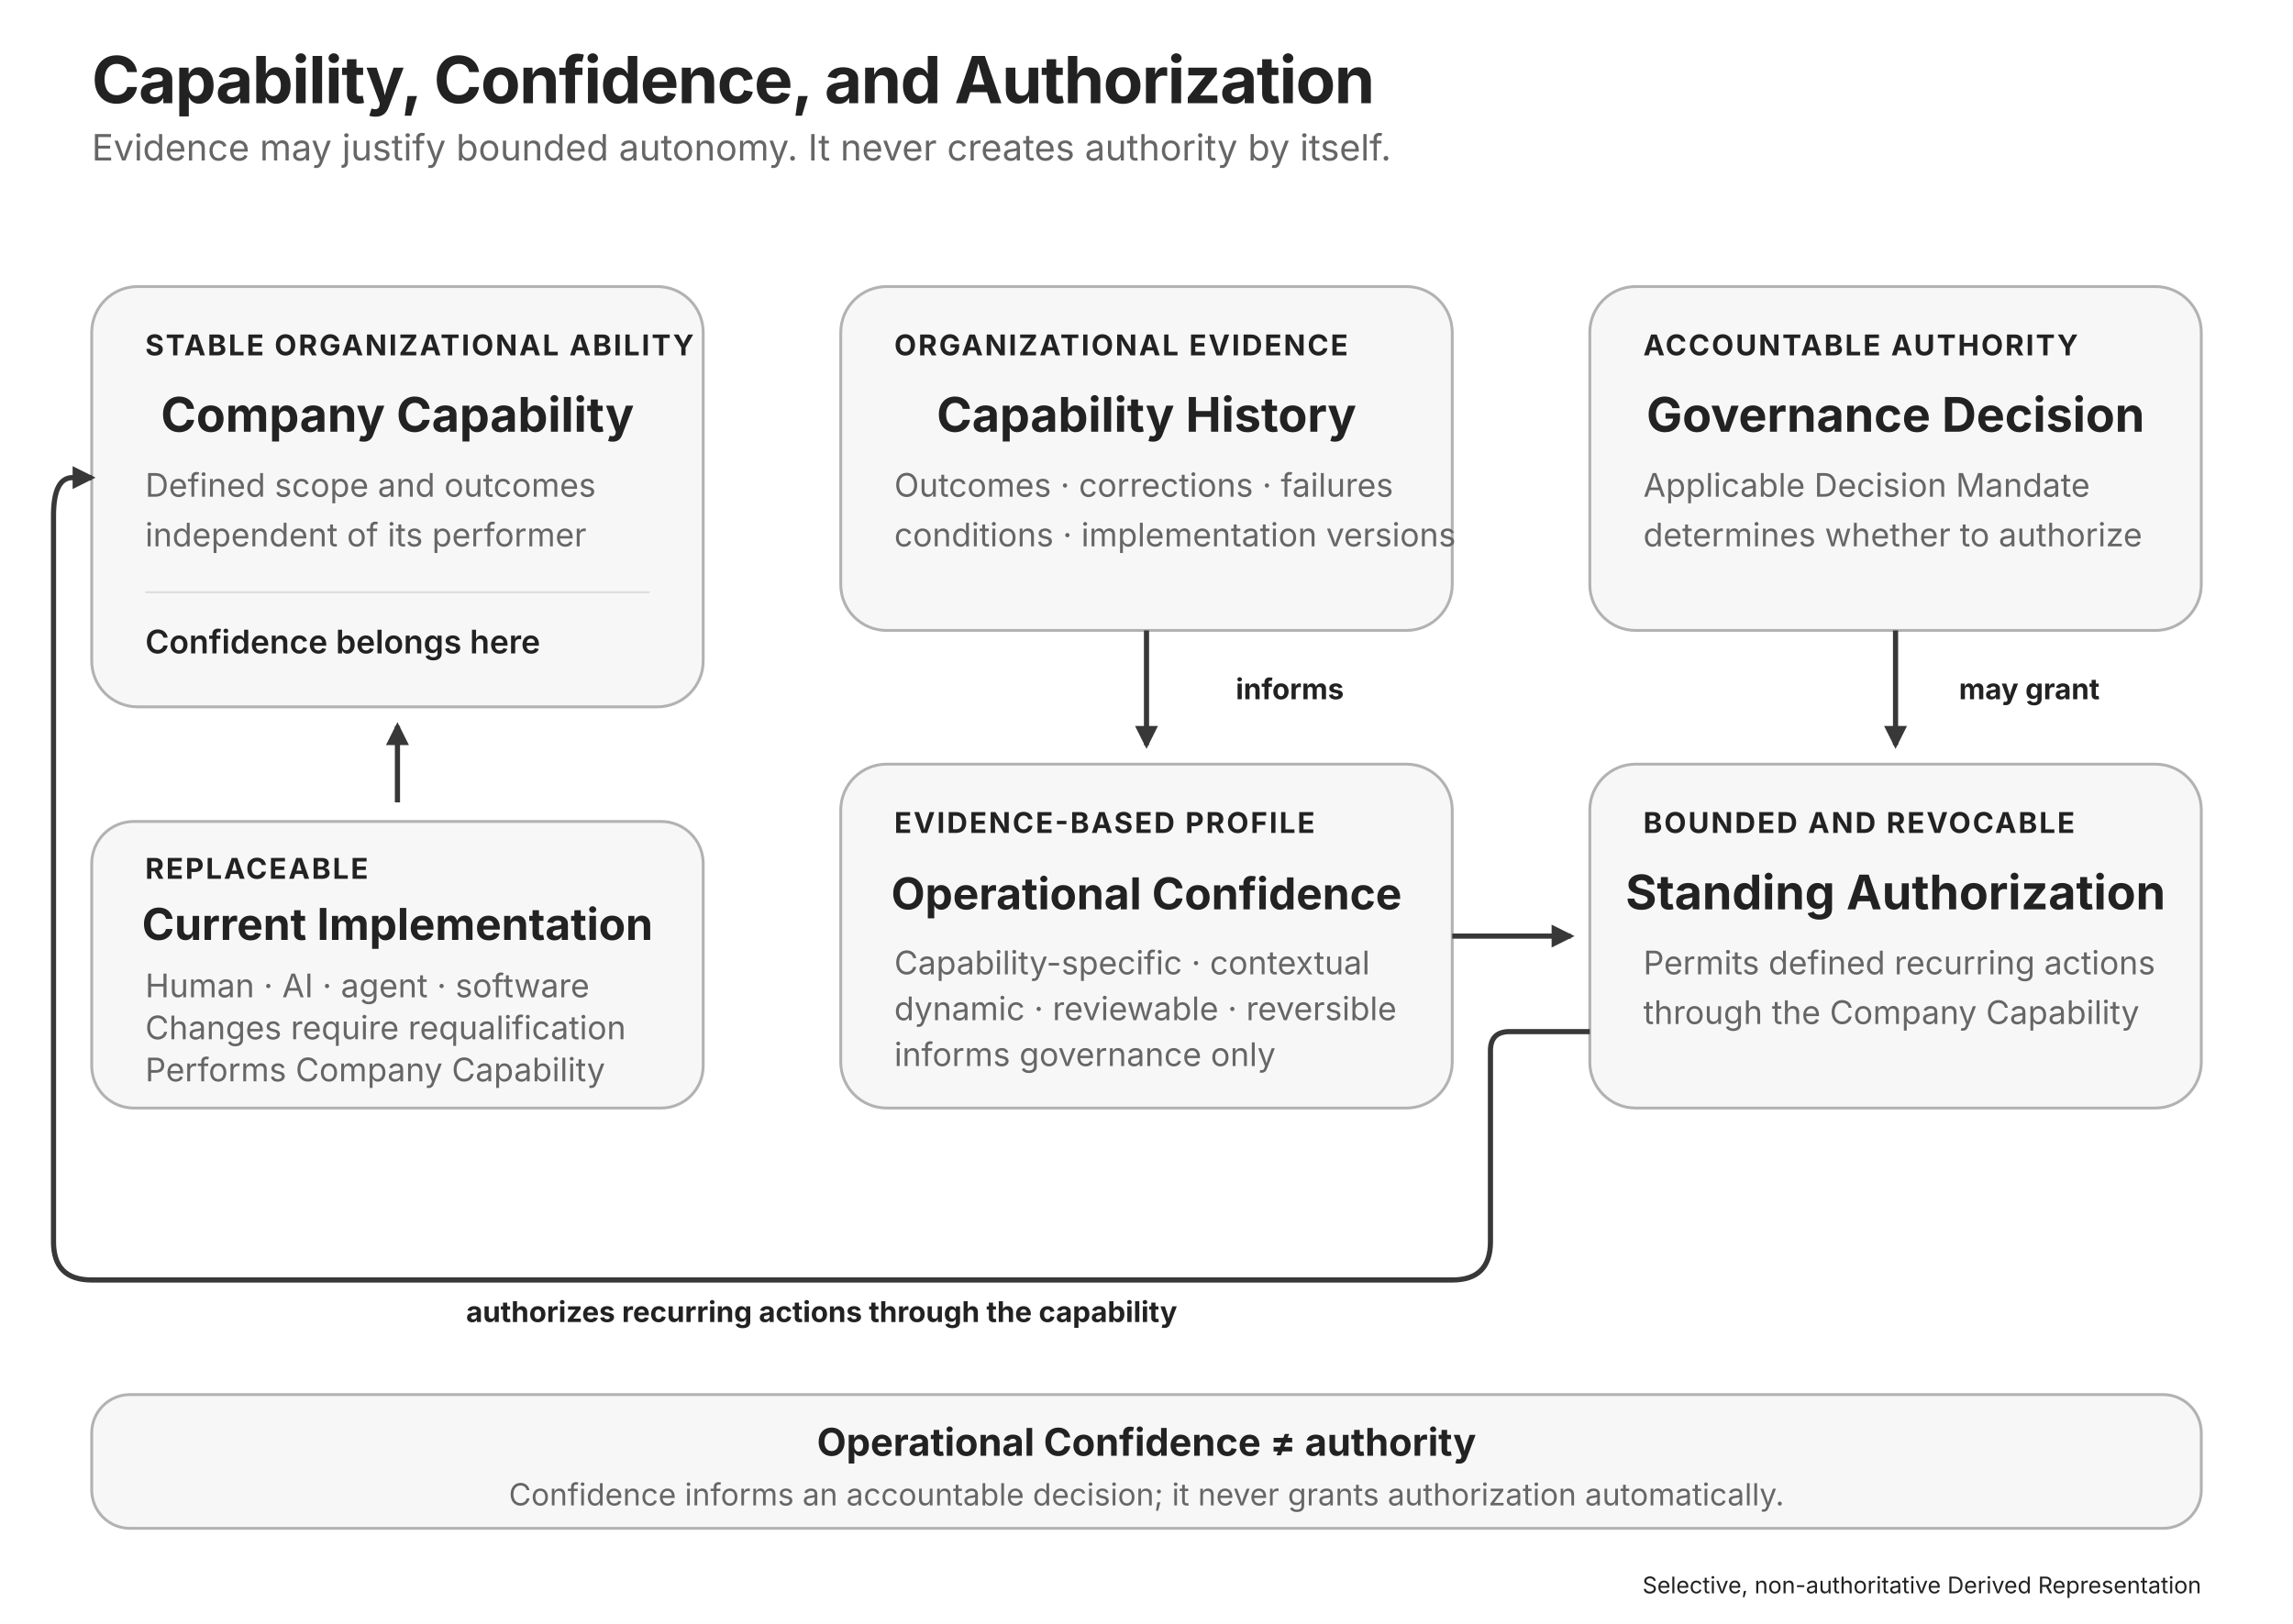
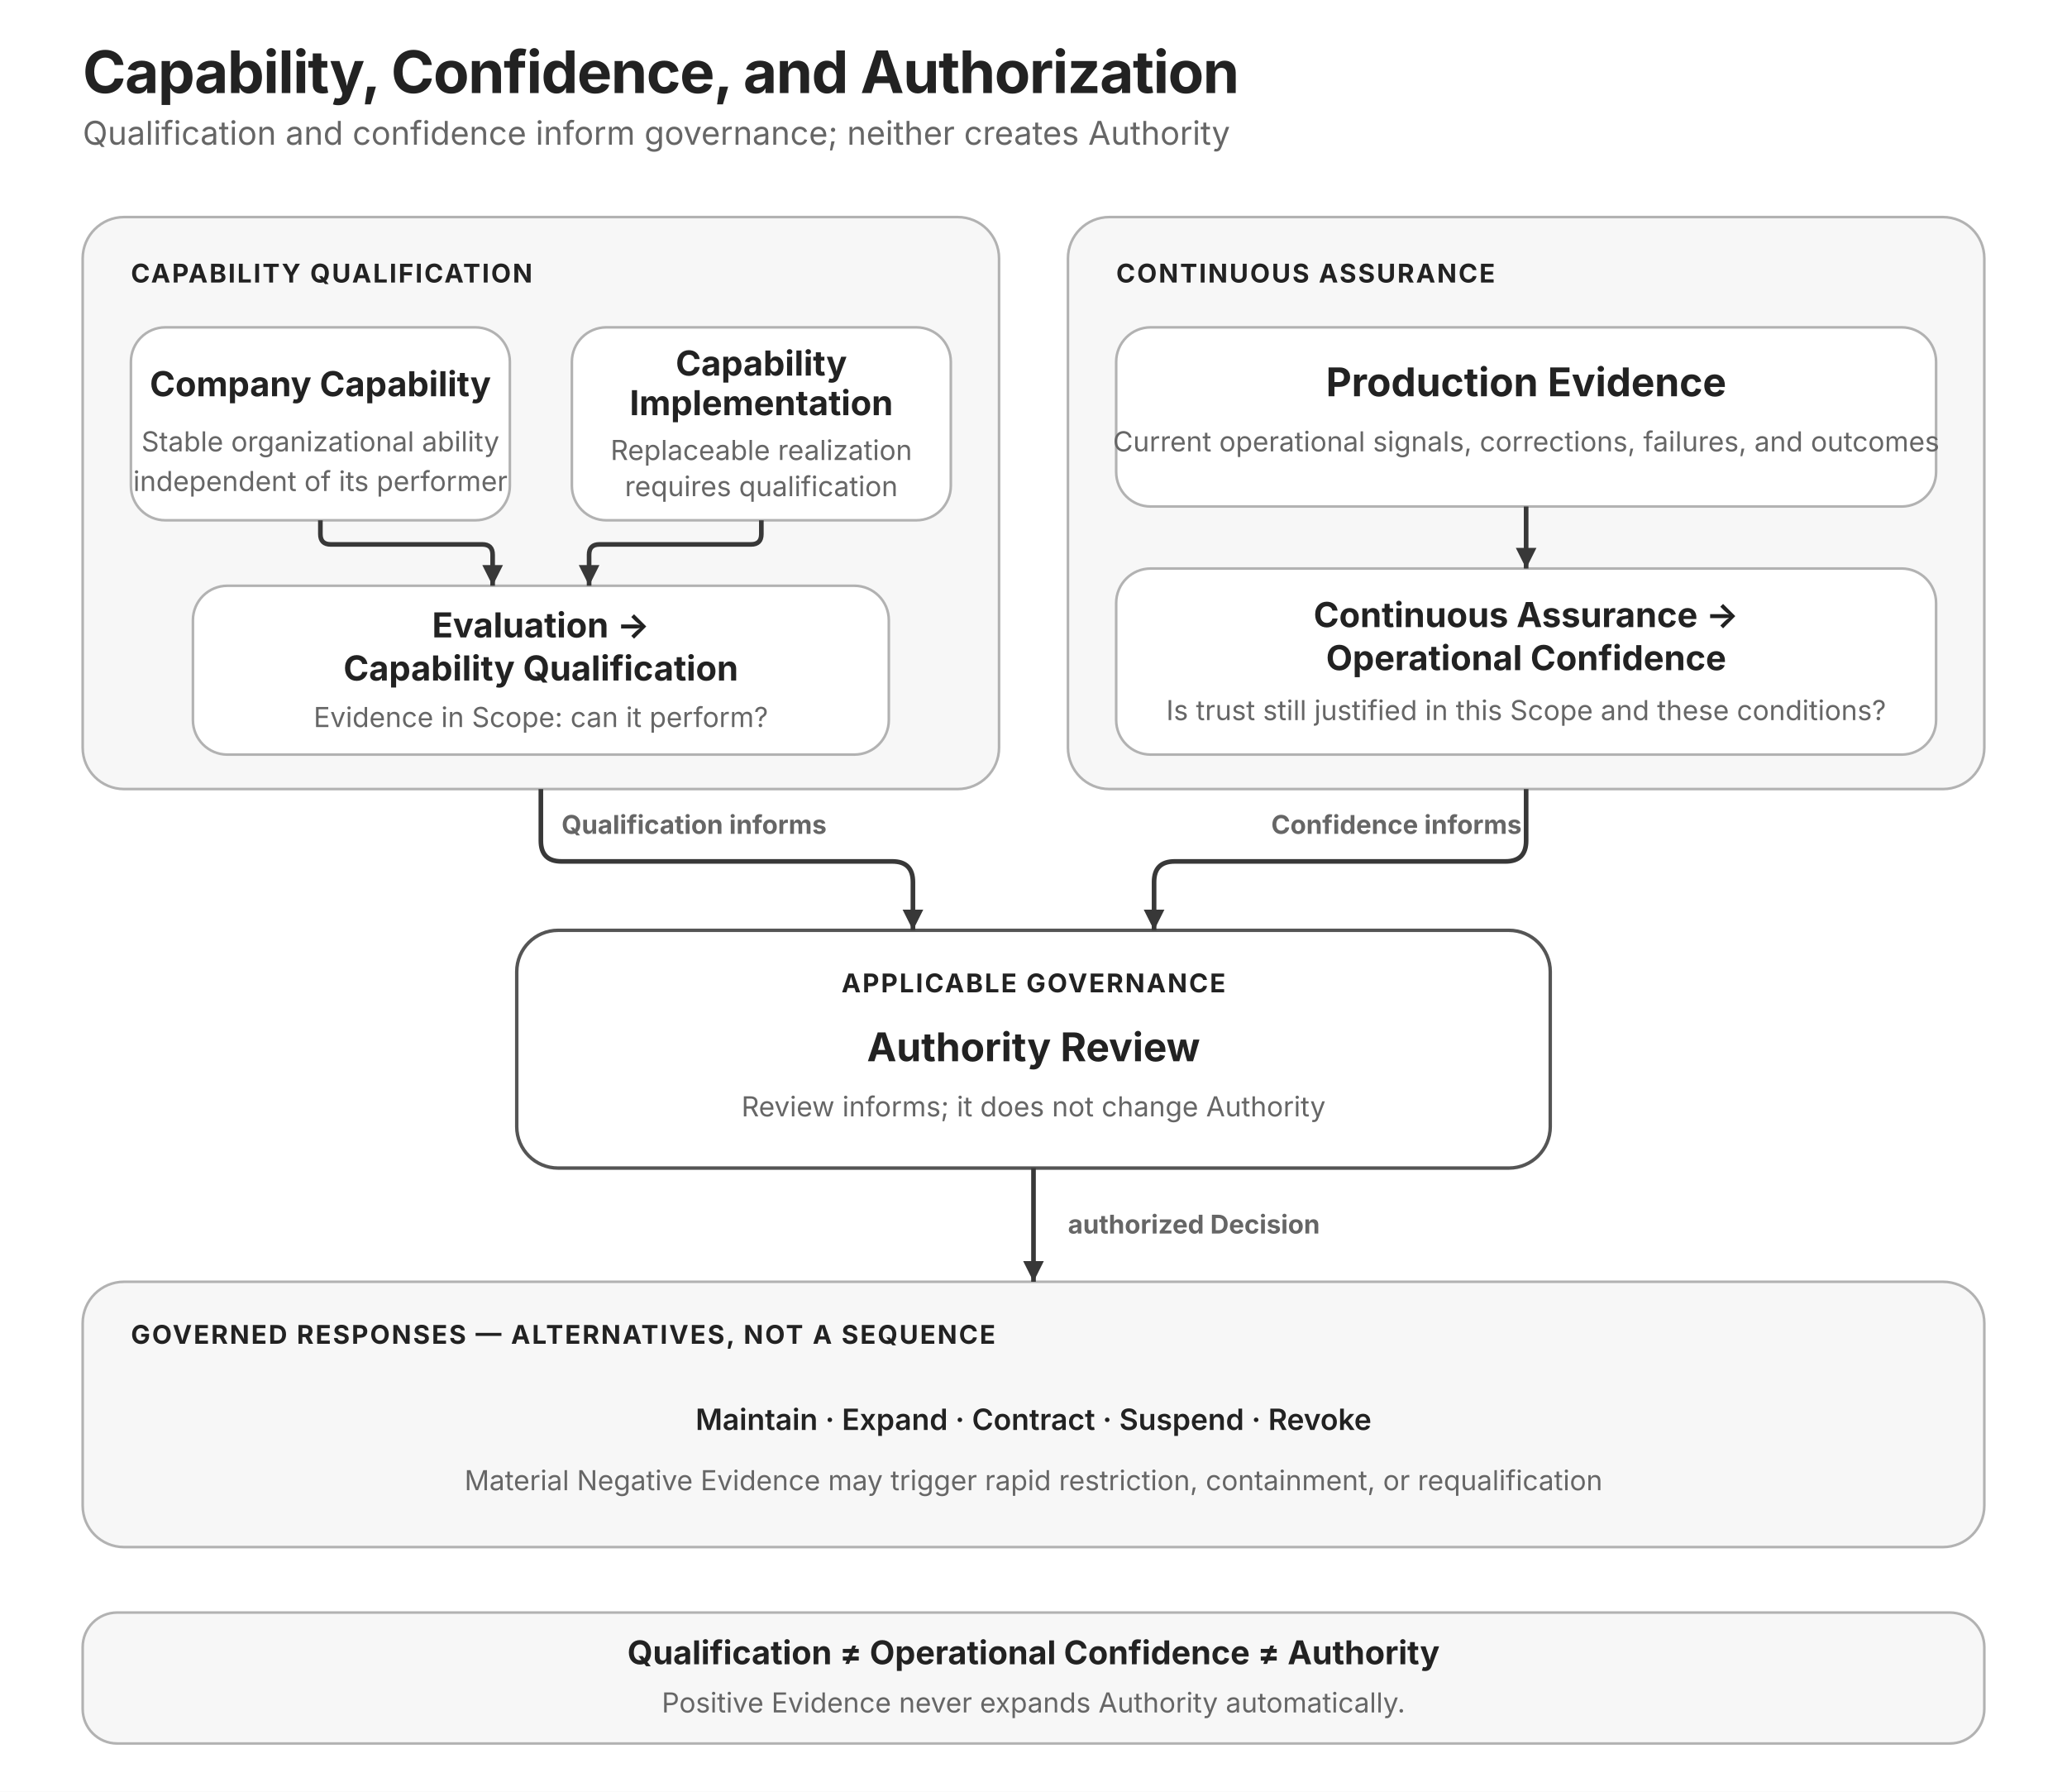
- <svg xmlns="http://www.w3.org/2000/svg" width="1200" height="850" viewBox="0 0 1200 850" role="img" aria-labelledby="title desc">
+ <svg xmlns="http://www.w3.org/2000/svg" width="1200" height="1040" viewBox="0 0 1200 1040" role="img" aria-labelledby="title desc">
  <defs>
-     <marker id="arrow" markerWidth="12" markerHeight="12" refX="10" refY="6" orient="auto" markerUnits="userSpaceOnUse">
-       <path d="M0 0 L12 6 L0 12 Z" fill="#383838" />
-     </marker>
-     <marker id="arrow-secondary" markerWidth="12" markerHeight="12" refX="10" refY="6" orient="auto" markerUnits="userSpaceOnUse">
+     <marker id="arrow" markerWidth="12" markerHeight="12" refX="12" refY="6" orient="auto" markerUnits="userSpaceOnUse">
      <path d="M0 0 L12 6 L0 12 Z" fill="#383838" />
    </marker>
    <style>
-       text{font-family:Inter,-apple-system,BlinkMacSystemFont,"Segoe UI",Helvetica,Arial,sans-serif;fill:#222222}.title{font-size:34px;font-weight:700;letter-spacing:-.6px}.subtitle{font-size:19px;fill:#666666}.kicker{font-size:15px;font-weight:700;letter-spacing:1px}.node-title{font-size:25px;font-weight:700}.node-title-small{font-size:23px;font-weight:700}.node-copy{font-size:17px;fill:#666666}.item{font-size:17px;font-weight:600}.label{font-size:15px;font-weight:700;text-anchor:middle;fill:#666666}.principle{font-size:20px;font-weight:700;text-anchor:middle}.principle-copy{font-size:16px;text-anchor:middle;fill:#222222}.flow{fill:none;stroke:#383838;stroke-width:2.7;marker-end:url(#arrow)}.governance{fill:none;stroke:#383838;stroke-width:2.7;marker-end:url(#arrow-secondary)}rect{fill:#f7f7f7!important;stroke:#b2b2b2!important}rect[fill="#fff"],rect[fill="#ffffff"]{fill:#fff!important}svg&gt;rect:first-of-type{fill:#fff!important;stroke:none!important}text{fill:#222!important}.subtitle,.node-copy,.principle-copy{fill:#666!important}line{stroke:#ddd!important}.flow,.governance{stroke:#383838!important}marker path{fill:#383838!important}
+       text{font-family:Inter,-apple-system,BlinkMacSystemFont,"Segoe UI",Helvetica,Arial,sans-serif;fill:#222}.title{font-size:34px;font-weight:700;letter-spacing:-.6px}.subtitle{font-size:19px;fill:#666}.region{fill:#f7f7f7;stroke:#b2b2b2;stroke-width:1.5}.card{fill:#fff;stroke:#b2b2b2;stroke-width:1.5}.review{fill:#fff;stroke:#555;stroke-width:2}.kicker{font-size:15px;font-weight:700;letter-spacing:1px}.node-title{font-size:23px;font-weight:700;text-anchor:middle}.node-title-small{font-size:20px;font-weight:700;text-anchor:middle}.copy{font-size:16px;fill:#666;text-anchor:middle}.item{font-size:17px;font-weight:600;text-anchor:middle}.flow{fill:none;stroke:#383838;stroke-width:2.7;marker-end:url(#arrow)}.inform{fill:none;stroke:#383838;stroke-width:2.7;marker-end:url(#arrow)}.label{font-size:15px;font-weight:700;fill:#666}.principle{font-size:19px;font-weight:700;text-anchor:middle}.principle-copy{font-size:16px;fill:#666;text-anchor:middle}
    </style>
  </defs>
-   <rect width="1200" height="850" fill="#fff" stroke-width="1.5" />
+   <rect width="1200" height="1040" fill="#fff" />
  <text class="title" x="48" y="54">Capability, Confidence, and Authorization</text>
-   <text class="subtitle" x="48" y="84">Evidence may justify bounded autonomy. It never creates authority by itself.</text>
-   <rect x="48" y="150" width="320" height="220" rx="24" fill="#f7f7f7" stroke="#b2b2b2" stroke-width="1.5" />
-   <text class="kicker" x="76" y="186" fill="#222222">STABLE ORGANIZATIONAL ABILITY</text>
-   <text class="node-title" x="208" y="226" text-anchor="middle">Company Capability</text>
-   <text class="node-copy" x="76" y="260">Defined scope and outcomes</text>
-   <text class="node-copy" x="76" y="286">independent of its performer</text>
-   <line x1="76" y1="310" x2="340" y2="310" stroke="#dddddd" />
-   <text class="item" x="76" y="342">Confidence belongs here</text>
-   <rect x="48" y="430" width="320" height="150" rx="22" fill="#f7f7f7" stroke="#b2b2b2" stroke-width="1.5" />
-   <text class="kicker" x="76" y="460" fill="#666666">REPLACEABLE</text>
-   <text class="node-title-small" x="208" y="492" text-anchor="middle">Current Implementation</text>
-   <text class="node-copy" x="76" y="522">Human · AI · agent · software</text>
-   <text class="node-copy" x="76" y="544">Changes require requalification</text>
-   <text class="node-copy" x="76" y="566">Performs Company Capability</text>
-   <path class="flow" fill="none" stroke="#383838" stroke-width="2.7" marker-end="url(#arrow)" d="M208 420 V380" />
-   <rect x="440" y="150" width="320" height="180" rx="24" fill="#f7f7f7" stroke="#b2b2b2" stroke-width="1.5" />
-   <text class="kicker" x="468" y="186" fill="#222222">ORGANIZATIONAL EVIDENCE</text>
-   <text class="node-title" x="600" y="226" text-anchor="middle">Capability History</text>
-   <text class="node-copy" x="468" y="260">Outcomes · corrections · failures</text>
-   <text class="node-copy" x="468" y="286">conditions · implementation versions</text>
-   <rect x="440" y="400" width="320" height="180" rx="24" fill="#f7f7f7" stroke="#b2b2b2" stroke-width="1.5" />
-   <text class="kicker" x="468" y="436" fill="#222222">EVIDENCE-BASED PROFILE</text>
-   <text class="node-title-small" x="600" y="476" text-anchor="middle">Operational Confidence</text>
-   <text class="node-copy" x="468" y="510">Capability-specific · contextual</text>
-   <text class="node-copy" x="468" y="534">dynamic · reviewable · reversible</text>
-   <text class="node-copy" x="468" y="558">informs governance only</text>
-   <path class="flow" fill="none" stroke="#383838" stroke-width="2.7" marker-end="url(#arrow)" d="M600 330 V390" />
-   <text class="label" x="675" y="366">informs</text>
-   <rect x="832" y="150" width="320" height="180" rx="24" fill="#f7f7f7" stroke="#b2b2b2" stroke-width="1.5" />
-   <text class="kicker" x="860" y="186" fill="#222222">ACCOUNTABLE AUTHORITY</text>
-   <text class="node-title" x="992" y="226" text-anchor="middle">Governance Decision</text>
-   <text class="node-copy" x="860" y="260">Applicable Decision Mandate</text>
-   <text class="node-copy" x="860" y="286">determines whether to authorize</text>
-   <rect x="832" y="400" width="320" height="180" rx="24" fill="#f7f7f7" stroke="#b2b2b2" stroke-width="1.5" />
-   <text class="kicker" x="860" y="436" fill="#222222">BOUNDED AND REVOCABLE</text>
-   <text class="node-title" x="992" y="476" text-anchor="middle">Standing Authorization</text>
-   <text class="node-copy" x="860" y="510">Permits defined recurring actions</text>
-   <text class="node-copy" x="860" y="536">through the Company Capability</text>
-   <path class="governance" fill="none" stroke="#383838" stroke-width="2.7" marker-end="url(#arrow-secondary)" d="M760 490 H822" />
-   <path class="governance" fill="none" stroke="#383838" stroke-width="2.7" marker-end="url(#arrow-secondary)" d="M992 330 V390" />
-   <text class="label" x="1062" y="366" fill="#222222">may grant</text>
-   <path class="governance" fill="none" stroke="#383838" stroke-width="2.7" marker-end="url(#arrow-secondary)" d="M832 540 H790 Q780 540 780 550 V650 Q780 670 760 670 H48 Q28 670 28 650 V270 Q28 250 38 250 H48" />
-   <text class="label" x="430" y="692" fill="#222222">authorizes recurring actions through the capability</text>
-   <rect x="48" y="730" width="1104" height="70" rx="20" fill="#f7f7f7" stroke="#b2b2b2" stroke-width="1.5" />
-   <text class="principle" x="600" y="762" fill="#222222">Operational Confidence ≠ authority</text>
-   <text class="principle-copy" x="600" y="788">Confidence informs an accountable decision; it never grants authorization automatically.</text>
-   <text x="1152" y="834" text-anchor="end" font-size="12" fill="#666666">Selective, non-authoritative Derived Representation</text>
+   <text class="subtitle" x="48" y="84">Qualification and confidence inform governance; neither creates Authority</text>
+   <rect class="region" x="48" y="126" width="532" height="332" rx="24" />
+   <text class="kicker" x="76" y="164">CAPABILITY QUALIFICATION</text>
+   <rect class="card" x="76" y="190" width="220" height="112" rx="20" />
+   <text class="node-title-small" x="186" y="230">Company Capability</text>
+   <text class="copy" x="186" y="262">Stable organizational ability</text>
+   <text class="copy" x="186" y="285">independent of its performer</text>
+   <rect class="card" x="332" y="190" width="220" height="112" rx="20" />
+   <text class="node-title-small" x="442" y="218">Capability</text>
+   <text class="node-title-small" x="442" y="241">Implementation</text>
+   <text class="copy" x="442" y="267">Replaceable realization</text>
+   <text class="copy" x="442" y="288">requires qualification</text>
+   <rect class="card" x="112" y="340" width="404" height="98" rx="20" />
+   <text class="node-title-small" x="314" y="370">Evaluation →</text>
+   <text class="node-title-small" x="314" y="395">Capability Qualification</text>
+   <text class="copy" x="314" y="422">Evidence in Scope: can it perform?</text>
+   <path class="flow" d="M186 302 V310 Q186 316 192 316 H280 Q286 316 286 322 V340" />
+   <path class="flow" d="M442 302 V310 Q442 316 436 316 H348 Q342 316 342 322 V340" />
+   <rect class="region" x="620" y="126" width="532" height="332" rx="24" />
+   <text class="kicker" x="648" y="164">CONTINUOUS ASSURANCE</text>
+   <rect class="card" x="648" y="190" width="476" height="104" rx="20" />
+   <text class="node-title" x="886" y="230">Production Evidence</text>
+   <text class="copy" x="886" y="262">Current operational signals, corrections, failures, and outcomes</text>
+   <rect class="card" x="648" y="330" width="476" height="108" rx="20" />
+   <text class="node-title-small" x="886" y="364">Continuous Assurance →</text>
+   <text class="node-title-small" x="886" y="389">Operational Confidence</text>
+   <text class="copy" x="886" y="418">Is trust still justified in this Scope and these conditions?</text>
+   <path class="flow" d="M886 294 V330" />
+   <rect class="review" x="300" y="540" width="600" height="138" rx="24" />
+   <text class="kicker" x="600" y="576" text-anchor="middle">APPLICABLE GOVERNANCE</text>
+   <text class="node-title" x="600" y="616">Authority Review</text>
+   <text class="copy" x="600" y="648">Review informs; it does not change Authority</text>
+   <path class="inform" d="M314 458 V488 Q314 500 326 500 H518 Q530 500 530 512 V540" />
+   <text class="label" x="326" y="484">Qualification informs</text>
+   <path class="inform" d="M886 458 V488 Q886 500 874 500 H682 Q670 500 670 512 V540" />
+   <text class="label" x="738" y="484">Confidence informs</text>
+   <rect class="region" x="48" y="744" width="1104" height="154" rx="24" />
+   <text class="kicker" x="76" y="780">GOVERNED RESPONSES — ALTERNATIVES, NOT A SEQUENCE</text>
+   <text class="item" x="600" y="830">Maintain · Expand · Contract · Suspend · Revoke</text>
+   <text class="copy" x="600" y="865">Material Negative Evidence may trigger rapid restriction, containment, or requalification</text>
+   <path class="flow" d="M600 678 V744" />
+   <text class="label" x="620" y="716">authorized Decision</text>
+   <rect class="region" x="48" y="936" width="1104" height="76" rx="20" />
+   <text class="principle" x="600" y="966">Qualification ≠ Operational Confidence ≠ Authority</text>
+   <text class="principle-copy" x="600" y="994">Positive Evidence never expands Authority automatically.</text>
</svg>
